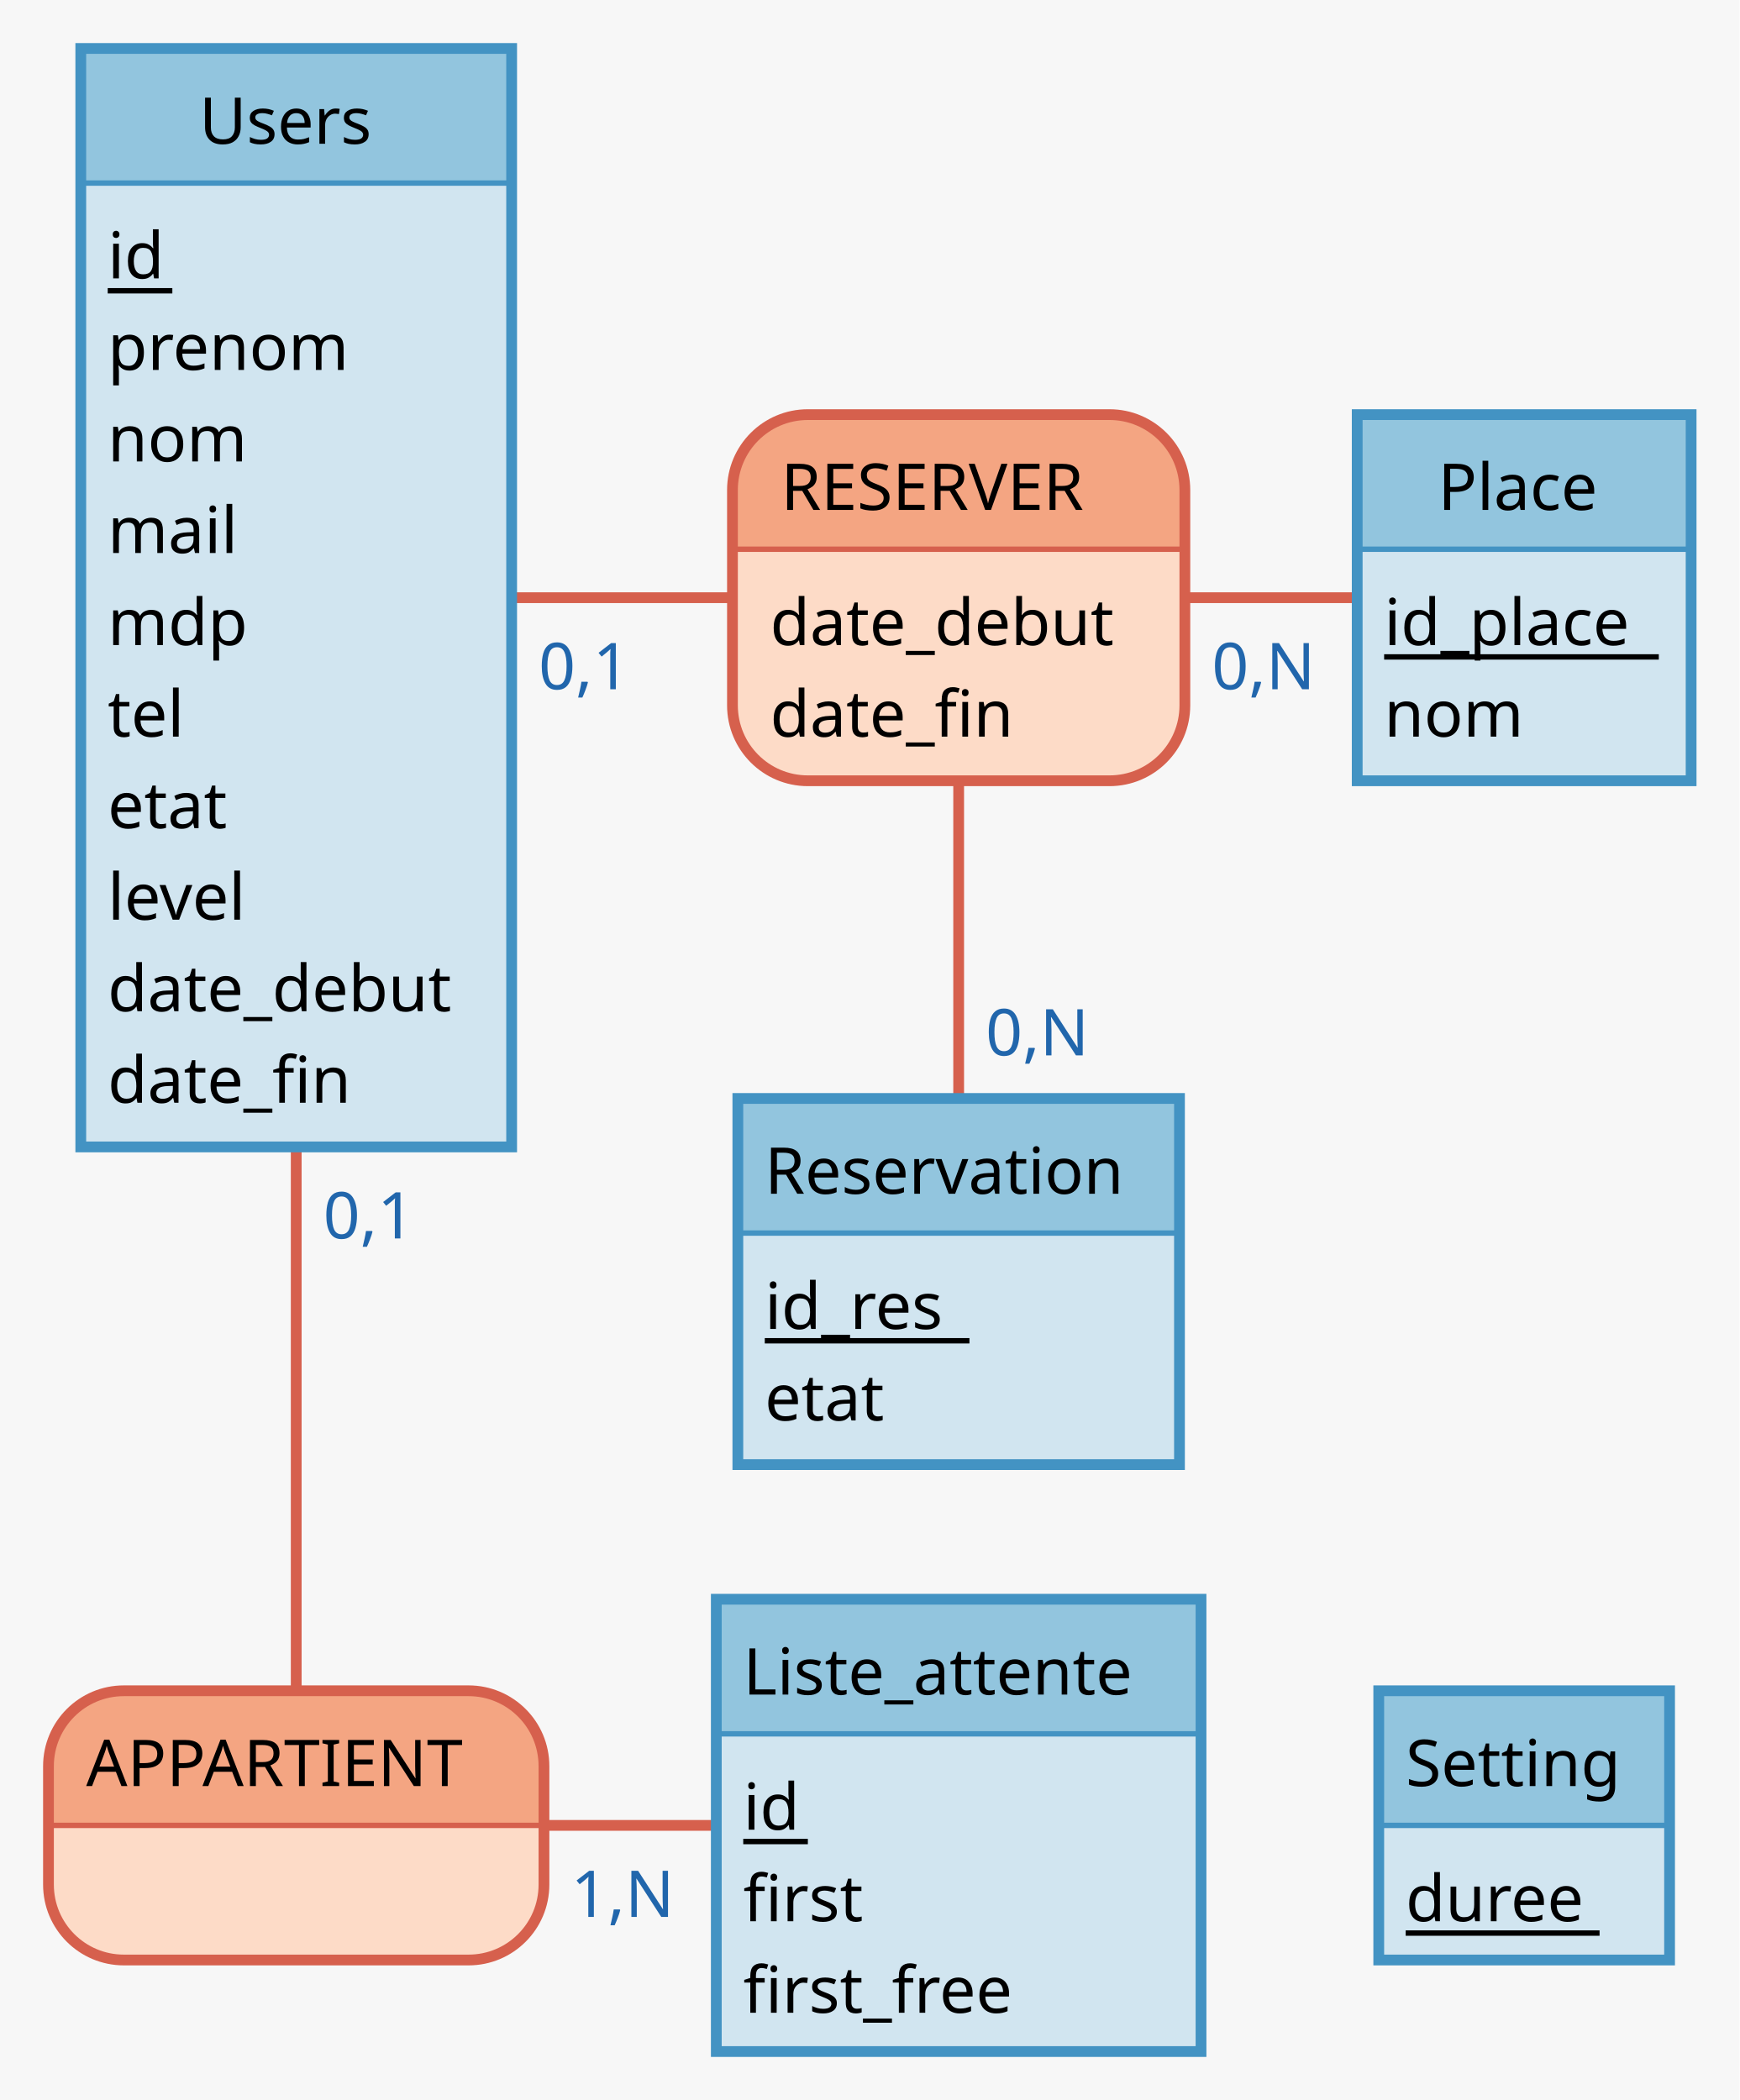
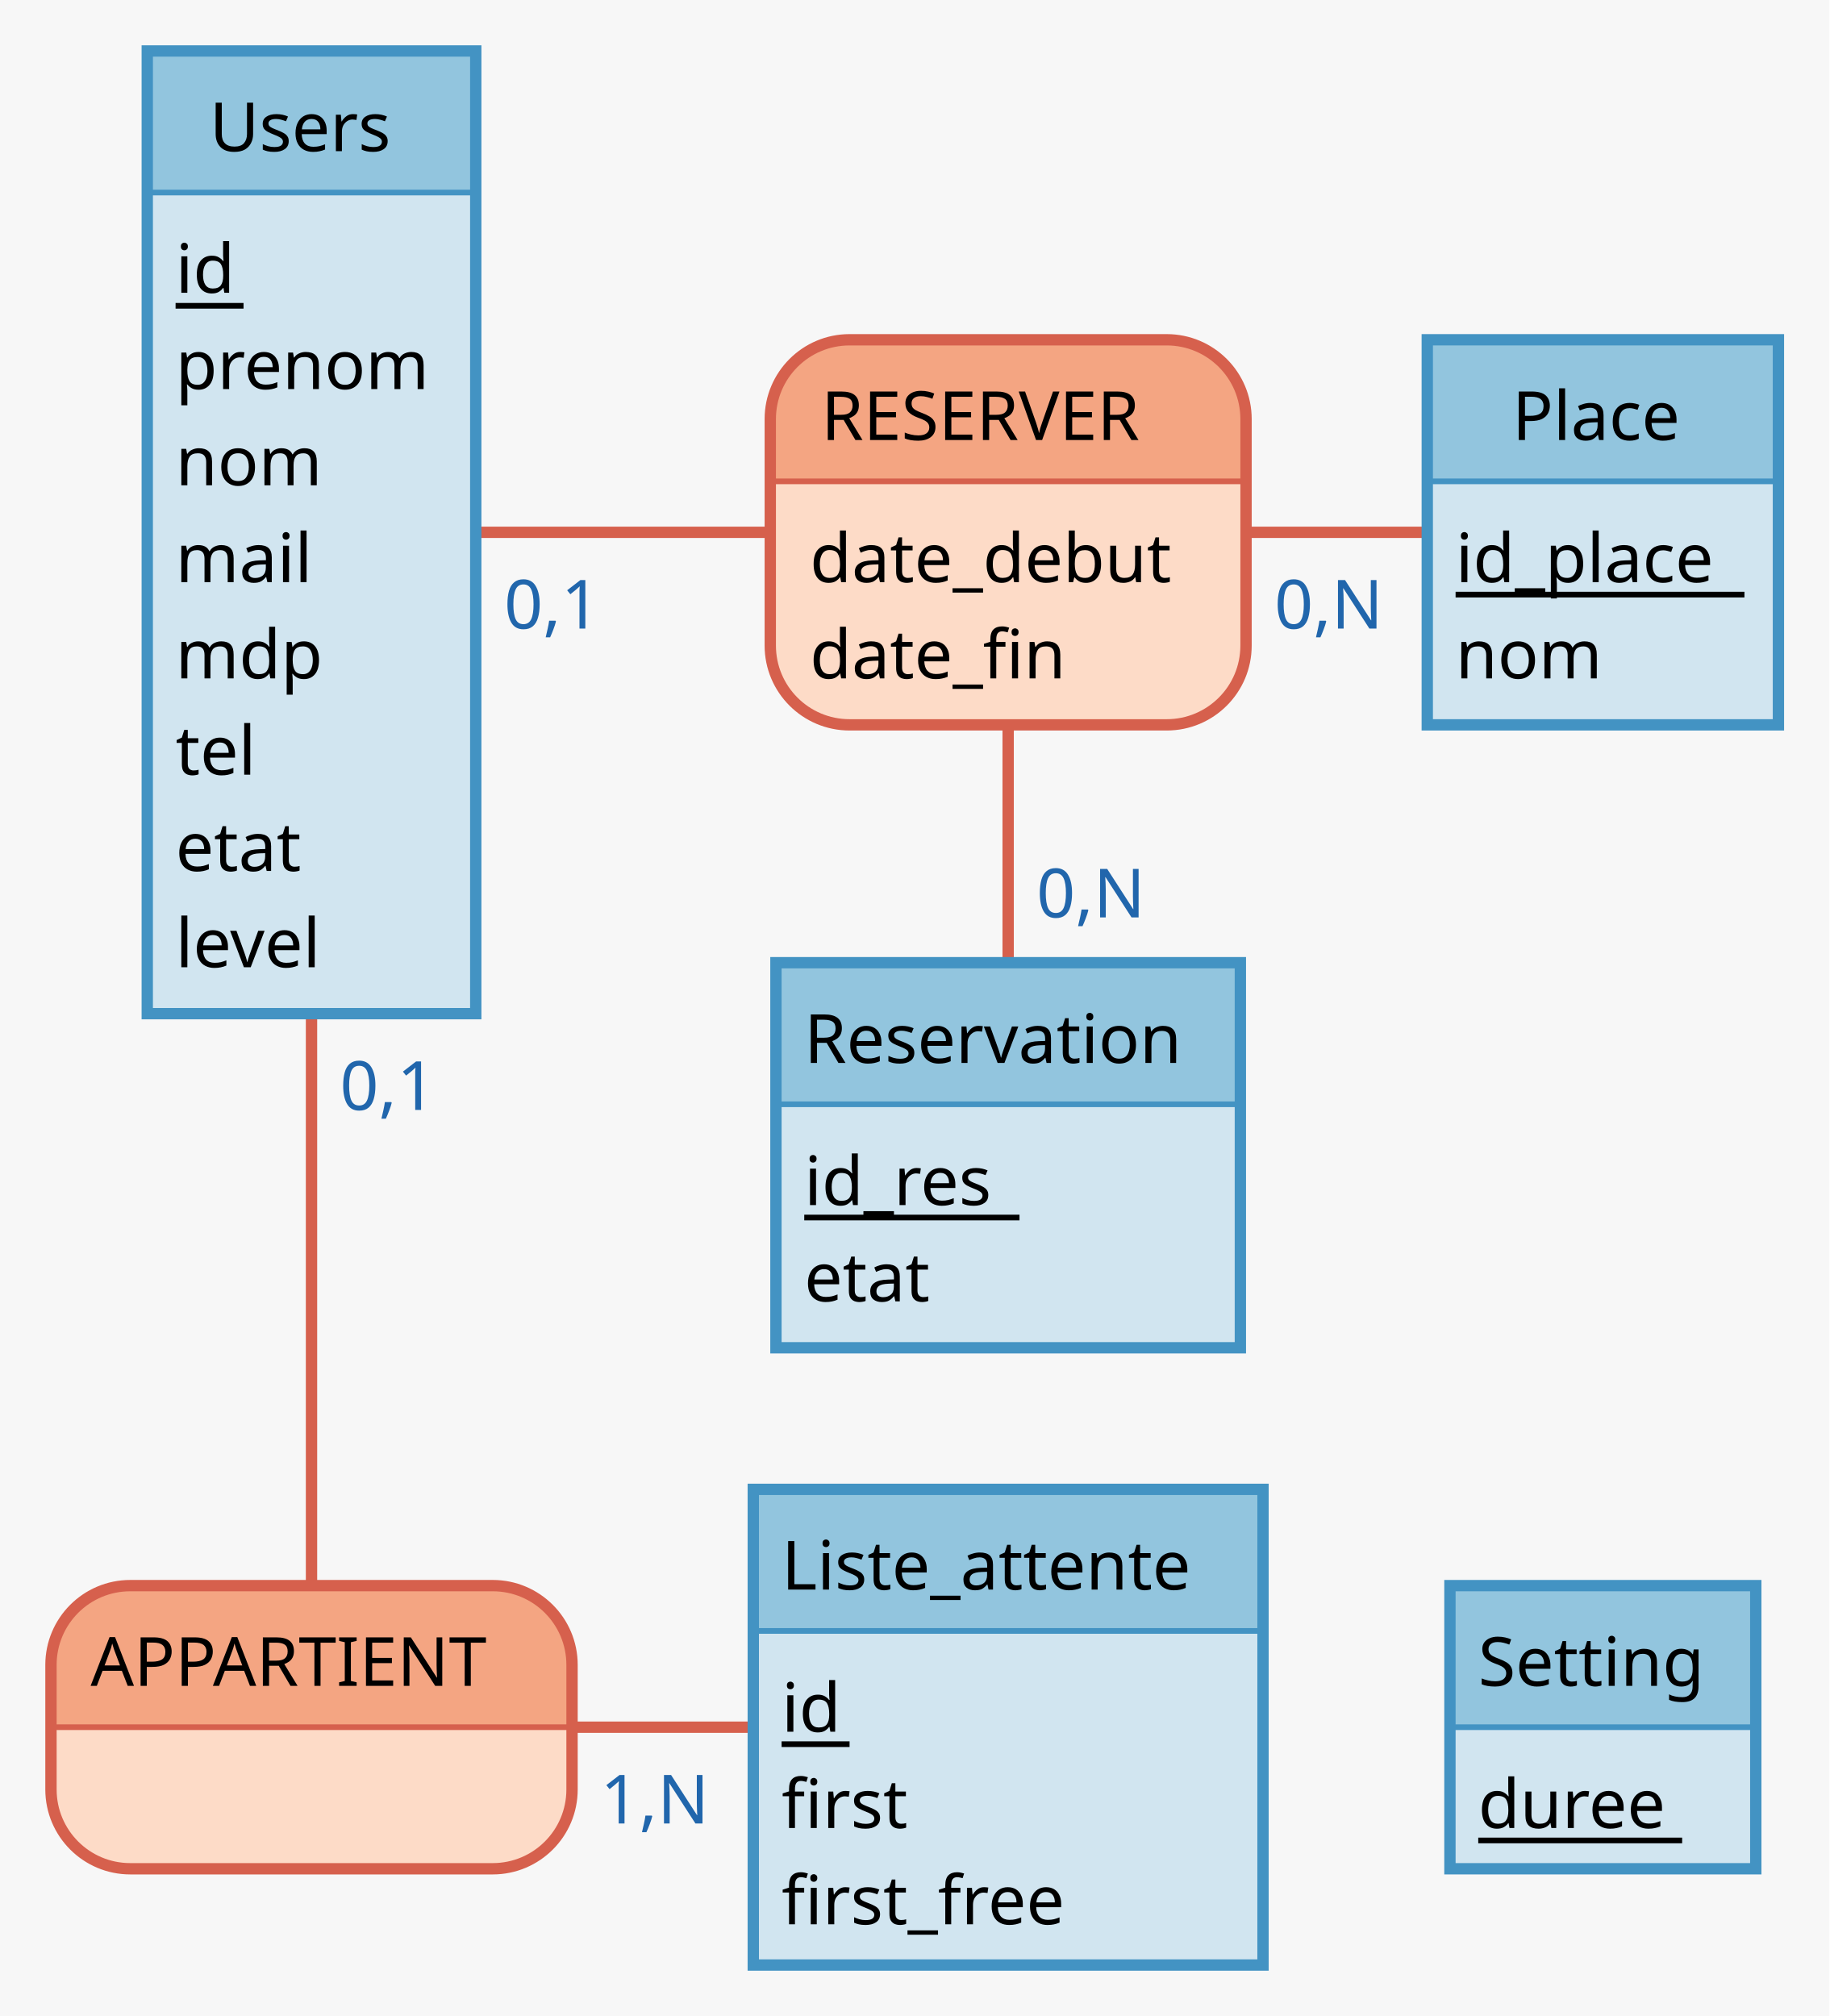
- <svg xmlns="http://www.w3.org/2000/svg" width="323" height="390" view_box="0 0 323 390">\n\n<rect id="frame" x="0" y="0" width="323" height="390" fill="#f7f7f7" stroke="none" stroke-width="0" />
-   <line x1="55" y1="111" x2="178" y2="111" stroke="#d6604d" stroke-width="2" />
-   <text x="100" y="128.0" fill="#2166ac" font-family="Verdana" font-size="12">0,1</text>
-   <line x1="283" y1="111" x2="178" y2="111" stroke="#d6604d" stroke-width="2" />
-   <text x="225" y="128.0" fill="#2166ac" font-family="Verdana" font-size="12">0,N</text>
-   <line x1="178" y1="238" x2="178" y2="111" stroke="#d6604d" stroke-width="2" />
-   <text x="183.0" y="196" fill="#2166ac" font-family="Verdana" font-size="12">0,N</text>
+ <svg xmlns="http://www.w3.org/2000/svg" width="323" height="356" view_box="0 0 323 356">\n\n<rect id="frame" x="0" y="0" width="323" height="356" fill="#f7f7f7" stroke="none" stroke-width="0" />
+   <line x1="55" y1="94" x2="178" y2="94" stroke="#d6604d" stroke-width="2" />
+   <text x="89" y="111.0" fill="#2166ac" font-family="Verdana" font-size="12">0,1</text>
+   <line x1="283" y1="94" x2="178" y2="94" stroke="#d6604d" stroke-width="2" />
+   <text x="225" y="111.0" fill="#2166ac" font-family="Verdana" font-size="12">0,N</text>
+   <line x1="178" y1="204" x2="178" y2="94" stroke="#d6604d" stroke-width="2" />
+   <text x="183.0" y="162" fill="#2166ac" font-family="Verdana" font-size="12">0,N</text>
  <g id="association-RESERVER">
-     <path d="M 206 77 a 14 14 90 0 1 14 14 V 102 h -84 V 91 a 14 14 90 0 1 14 -14" fill="#f4a582" stroke="#f4a582" stroke-width="0" />
-     <path d="M 220 102.0 v 29 a 14 14 90 0 1 -14 14 H 150 a 14 14 90 0 1 -14 -14 V 102.0 H 84" fill="#fddbc7" stroke="#fddbc7" stroke-width="0" />
-     <rect x="136" y="77" width="84" height="68" fill="none" rx="14" stroke="#d6604d" stroke-width="2" />
-     <line x1="136" y1="102" x2="220" y2="102" stroke="#d6604d" stroke-width="1" />
-     <text x="145" y="94.7" fill="#000000" font-family="Verdana" font-size="12">RESERVER</text>
-     <text x="143" y="119.8" fill="#000000" font-family="Verdana" font-size="12">date_debut</text>
-     <text x="143" y="136.8" fill="#000000" font-family="Verdana" font-size="12">date_fin</text>
+     <path d="M 206 60 a 14 14 90 0 1 14 14 V 85 h -84 V 74 a 14 14 90 0 1 14 -14" fill="#f4a582" stroke="#f4a582" stroke-width="0" />
+     <path d="M 220 85.0 v 29 a 14 14 90 0 1 -14 14 H 150 a 14 14 90 0 1 -14 -14 V 85.0 H 84" fill="#fddbc7" stroke="#fddbc7" stroke-width="0" />
+     <rect x="136" y="60" width="84" height="68" fill="none" rx="14" stroke="#d6604d" stroke-width="2" />
+     <line x1="136" y1="85" x2="220" y2="85" stroke="#d6604d" stroke-width="1" />
+     <text x="145" y="77.7" fill="#000000" font-family="Verdana" font-size="12">RESERVER</text>
+     <text x="143" y="102.8" fill="#000000" font-family="Verdana" font-size="12">date_debut</text>
+     <text x="143" y="119.8" fill="#000000" font-family="Verdana" font-size="12">date_fin</text>
  </g>
-   <line x1="55" y1="111" x2="55" y2="339" stroke="#d6604d" stroke-width="2" />
-   <text x="60.0" y="230" fill="#2166ac" font-family="Verdana" font-size="12">0,1</text>
-   <line x1="178" y1="339" x2="55" y2="339" stroke="#d6604d" stroke-width="2" />
-   <text x="106" y="356.0" fill="#2166ac" font-family="Verdana" font-size="12">1,N</text>
+   <line x1="55" y1="94" x2="55" y2="305" stroke="#d6604d" stroke-width="2" />
+   <text x="60.0" y="196" fill="#2166ac" font-family="Verdana" font-size="12">0,1</text>
+   <line x1="178" y1="305" x2="55" y2="305" stroke="#d6604d" stroke-width="2" />
+   <text x="106" y="322.0" fill="#2166ac" font-family="Verdana" font-size="12">1,N</text>
  <g id="association-APPARTIENT">
-     <path d="M 87 314 a 14 14 90 0 1 14 14 V 339 h -92 V 328 a 14 14 90 0 1 14 -14" fill="#f4a582" stroke="#f4a582" stroke-width="0" />
-     <path d="M 101 339.0 v 11 a 14 14 90 0 1 -14 14 H 23 a 14 14 90 0 1 -14 -14 V 339.0 H 92" fill="#fddbc7" stroke="#fddbc7" stroke-width="0" />
-     <rect x="9" y="314" width="92" height="50" fill="none" rx="14" stroke="#d6604d" stroke-width="2" />
-     <line x1="9" y1="339" x2="101" y2="339" stroke="#d6604d" stroke-width="1" />
-     <text x="16" y="331.7" fill="#000000" font-family="Verdana" font-size="12">APPARTIENT</text>
+     <path d="M 87 280 a 14 14 90 0 1 14 14 V 305 h -92 V 294 a 14 14 90 0 1 14 -14" fill="#f4a582" stroke="#f4a582" stroke-width="0" />
+     <path d="M 101 305.0 v 11 a 14 14 90 0 1 -14 14 H 23 a 14 14 90 0 1 -14 -14 V 305.0 H 92" fill="#fddbc7" stroke="#fddbc7" stroke-width="0" />
+     <rect x="9" y="280" width="92" height="50" fill="none" rx="14" stroke="#d6604d" stroke-width="2" />
+     <line x1="9" y1="305" x2="101" y2="305" stroke="#d6604d" stroke-width="1" />
+     <text x="16" y="297.7" fill="#000000" font-family="Verdana" font-size="12">APPARTIENT</text>
  </g>
  <g id="entity-Liste_attente">
    <g id="frame-Liste_attente">
-       <rect x="133" y="297" width="90" height="25" fill="#92c5de" stroke="#92c5de" stroke-width="0" />
-       <rect x="133" y="322.0" width="90" height="59" fill="#d1e5f0" stroke="#d1e5f0" stroke-width="0" />
-       <rect x="133" y="297" width="90" height="84" fill="none" stroke="#4393c3" stroke-width="2" />
-       <line x1="133" y1="322" x2="223" y2="322" stroke="#4393c3" stroke-width="1" />
+       <rect x="133" y="263" width="90" height="25" fill="#92c5de" stroke="#92c5de" stroke-width="0" />
+       <rect x="133" y="288.0" width="90" height="59" fill="#d1e5f0" stroke="#d1e5f0" stroke-width="0" />
+       <rect x="133" y="263" width="90" height="84" fill="none" stroke="#4393c3" stroke-width="2" />
+       <line x1="133" y1="288" x2="223" y2="288" stroke="#4393c3" stroke-width="1" />
    </g>
-     <text x="138" y="314.7" fill="#000000" font-family="Verdana" font-size="12">Liste_attente</text>
-     <text x="138" y="339.8" fill="#000000" font-family="Verdana" font-size="12">id</text>
-     <line x1="138" y1="342" x2="150" y2="342" stroke="#000000" stroke-width="1" />
-     <text x="138" y="356.8" fill="#000000" font-family="Verdana" font-size="12">first</text>
-     <text x="138" y="373.8" fill="#000000" font-family="Verdana" font-size="12">first_free</text>
+     <text x="138" y="280.7" fill="#000000" font-family="Verdana" font-size="12">Liste_attente</text>
+     <text x="138" y="305.8" fill="#000000" font-family="Verdana" font-size="12">id</text>
+     <line x1="138" y1="308" x2="150" y2="308" stroke="#000000" stroke-width="1" />
+     <text x="138" y="322.8" fill="#000000" font-family="Verdana" font-size="12">first</text>
+     <text x="138" y="339.8" fill="#000000" font-family="Verdana" font-size="12">first_free</text>
  </g>
  <g id="entity-Reservation">
    <g id="frame-Reservation">
-       <rect x="137" y="204" width="82" height="25" fill="#92c5de" stroke="#92c5de" stroke-width="0" />
-       <rect x="137" y="229.0" width="82" height="43" fill="#d1e5f0" stroke="#d1e5f0" stroke-width="0" />
-       <rect x="137" y="204" width="82" height="68" fill="none" stroke="#4393c3" stroke-width="2" />
-       <line x1="137" y1="229" x2="219" y2="229" stroke="#4393c3" stroke-width="1" />
+       <rect x="137" y="170" width="82" height="25" fill="#92c5de" stroke="#92c5de" stroke-width="0" />
+       <rect x="137" y="195.0" width="82" height="43" fill="#d1e5f0" stroke="#d1e5f0" stroke-width="0" />
+       <rect x="137" y="170" width="82" height="68" fill="none" stroke="#4393c3" stroke-width="2" />
+       <line x1="137" y1="195" x2="219" y2="195" stroke="#4393c3" stroke-width="1" />
    </g>
-     <text x="142" y="221.7" fill="#000000" font-family="Verdana" font-size="12">Reservation</text>
-     <text x="142" y="246.8" fill="#000000" font-family="Verdana" font-size="12">id_res</text>
-     <line x1="142" y1="249" x2="180" y2="249" stroke="#000000" stroke-width="1" />
-     <text x="142" y="263.8" fill="#000000" font-family="Verdana" font-size="12">etat</text>
+     <text x="142" y="187.7" fill="#000000" font-family="Verdana" font-size="12">Reservation</text>
+     <text x="142" y="212.8" fill="#000000" font-family="Verdana" font-size="12">id_res</text>
+     <line x1="142" y1="215" x2="180" y2="215" stroke="#000000" stroke-width="1" />
+     <text x="142" y="229.8" fill="#000000" font-family="Verdana" font-size="12">etat</text>
  </g>
  <g id="entity-Setting">
    <g id="frame-Setting">
-       <rect x="256" y="314" width="54" height="25" fill="#92c5de" stroke="#92c5de" stroke-width="0" />
-       <rect x="256" y="339.0" width="54" height="25" fill="#d1e5f0" stroke="#d1e5f0" stroke-width="0" />
-       <rect x="256" y="314" width="54" height="50" fill="none" stroke="#4393c3" stroke-width="2" />
-       <line x1="256" y1="339" x2="310" y2="339" stroke="#4393c3" stroke-width="1" />
+       <rect x="256" y="280" width="54" height="25" fill="#92c5de" stroke="#92c5de" stroke-width="0" />
+       <rect x="256" y="305.0" width="54" height="25" fill="#d1e5f0" stroke="#d1e5f0" stroke-width="0" />
+       <rect x="256" y="280" width="54" height="50" fill="none" stroke="#4393c3" stroke-width="2" />
+       <line x1="256" y1="305" x2="310" y2="305" stroke="#4393c3" stroke-width="1" />
    </g>
-     <text x="261" y="331.7" fill="#000000" font-family="Verdana" font-size="12">Setting</text>
-     <text x="261" y="356.8" fill="#000000" font-family="Verdana" font-size="12">duree</text>
-     <line x1="261" y1="359" x2="297" y2="359" stroke="#000000" stroke-width="1" />
+     <text x="261" y="297.7" fill="#000000" font-family="Verdana" font-size="12">Setting</text>
+     <text x="261" y="322.8" fill="#000000" font-family="Verdana" font-size="12">duree</text>
+     <line x1="261" y1="325" x2="297" y2="325" stroke="#000000" stroke-width="1" />
  </g>
  <g id="entity-Place">
    <g id="frame-Place">
-       <rect x="252" y="77" width="62" height="25" fill="#92c5de" stroke="#92c5de" stroke-width="0" />
-       <rect x="252" y="102.0" width="62" height="43" fill="#d1e5f0" stroke="#d1e5f0" stroke-width="0" />
-       <rect x="252" y="77" width="62" height="68" fill="none" stroke="#4393c3" stroke-width="2" />
-       <line x1="252" y1="102" x2="314" y2="102" stroke="#4393c3" stroke-width="1" />
+       <rect x="252" y="60" width="62" height="25" fill="#92c5de" stroke="#92c5de" stroke-width="0" />
+       <rect x="252" y="85.0" width="62" height="43" fill="#d1e5f0" stroke="#d1e5f0" stroke-width="0" />
+       <rect x="252" y="60" width="62" height="68" fill="none" stroke="#4393c3" stroke-width="2" />
+       <line x1="252" y1="85" x2="314" y2="85" stroke="#4393c3" stroke-width="1" />
    </g>
-     <text x="267" y="94.7" fill="#000000" font-family="Verdana" font-size="12">Place</text>
-     <text x="257" y="119.8" fill="#000000" font-family="Verdana" font-size="12">id_place</text>
-     <line x1="257" y1="122" x2="308" y2="122" stroke="#000000" stroke-width="1" />
-     <text x="257" y="136.8" fill="#000000" font-family="Verdana" font-size="12">nom</text>
+     <text x="267" y="77.7" fill="#000000" font-family="Verdana" font-size="12">Place</text>
+     <text x="257" y="102.8" fill="#000000" font-family="Verdana" font-size="12">id_place</text>
+     <line x1="257" y1="105" x2="308" y2="105" stroke="#000000" stroke-width="1" />
+     <text x="257" y="119.8" fill="#000000" font-family="Verdana" font-size="12">nom</text>
  </g>
  <g id="entity-Users">
    <g id="frame-Users">
-       <rect x="15" y="9" width="80" height="25" fill="#92c5de" stroke="#92c5de" stroke-width="0" />
-       <rect x="15" y="34.0" width="80" height="179" fill="#d1e5f0" stroke="#d1e5f0" stroke-width="0" />
-       <rect x="15" y="9" width="80" height="204" fill="none" stroke="#4393c3" stroke-width="2" />
-       <line x1="15" y1="34" x2="95" y2="34" stroke="#4393c3" stroke-width="1" />
+       <rect x="26" y="9" width="58" height="25" fill="#92c5de" stroke="#92c5de" stroke-width="0" />
+       <rect x="26" y="34.0" width="58" height="145" fill="#d1e5f0" stroke="#d1e5f0" stroke-width="0" />
+       <rect x="26" y="9" width="58" height="170" fill="none" stroke="#4393c3" stroke-width="2" />
+       <line x1="26" y1="34" x2="84" y2="34" stroke="#4393c3" stroke-width="1" />
    </g>
    <text x="37" y="26.7" fill="#000000" font-family="Verdana" font-size="12">Users</text>
-     <text x="20" y="51.7" fill="#000000" font-family="Verdana" font-size="12">id</text>
-     <line x1="20" y1="54" x2="32" y2="54" stroke="#000000" stroke-width="1" />
-     <text x="20" y="68.7" fill="#000000" font-family="Verdana" font-size="12">prenom</text>
-     <text x="20" y="85.7" fill="#000000" font-family="Verdana" font-size="12">nom</text>
-     <text x="20" y="102.7" fill="#000000" font-family="Verdana" font-size="12">mail</text>
-     <text x="20" y="119.8" fill="#000000" font-family="Verdana" font-size="12">mdp</text>
-     <text x="20" y="136.8" fill="#000000" font-family="Verdana" font-size="12">tel</text>
-     <text x="20" y="153.8" fill="#000000" font-family="Verdana" font-size="12">etat</text>
-     <text x="20" y="170.8" fill="#000000" font-family="Verdana" font-size="12">level</text>
-     <text x="20" y="187.8" fill="#000000" font-family="Verdana" font-size="12">date_debut</text>
-     <text x="20" y="204.8" fill="#000000" font-family="Verdana" font-size="12">date_fin</text>
+     <text x="31" y="51.7" fill="#000000" font-family="Verdana" font-size="12">id</text>
+     <line x1="31" y1="54" x2="43" y2="54" stroke="#000000" stroke-width="1" />
+     <text x="31" y="68.7" fill="#000000" font-family="Verdana" font-size="12">prenom</text>
+     <text x="31" y="85.7" fill="#000000" font-family="Verdana" font-size="12">nom</text>
+     <text x="31" y="102.8" fill="#000000" font-family="Verdana" font-size="12">mail</text>
+     <text x="31" y="119.8" fill="#000000" font-family="Verdana" font-size="12">mdp</text>
+     <text x="31" y="136.8" fill="#000000" font-family="Verdana" font-size="12">tel</text>
+     <text x="31" y="153.8" fill="#000000" font-family="Verdana" font-size="12">etat</text>
+     <text x="31" y="170.8" fill="#000000" font-family="Verdana" font-size="12">level</text>
  </g>
</svg>
